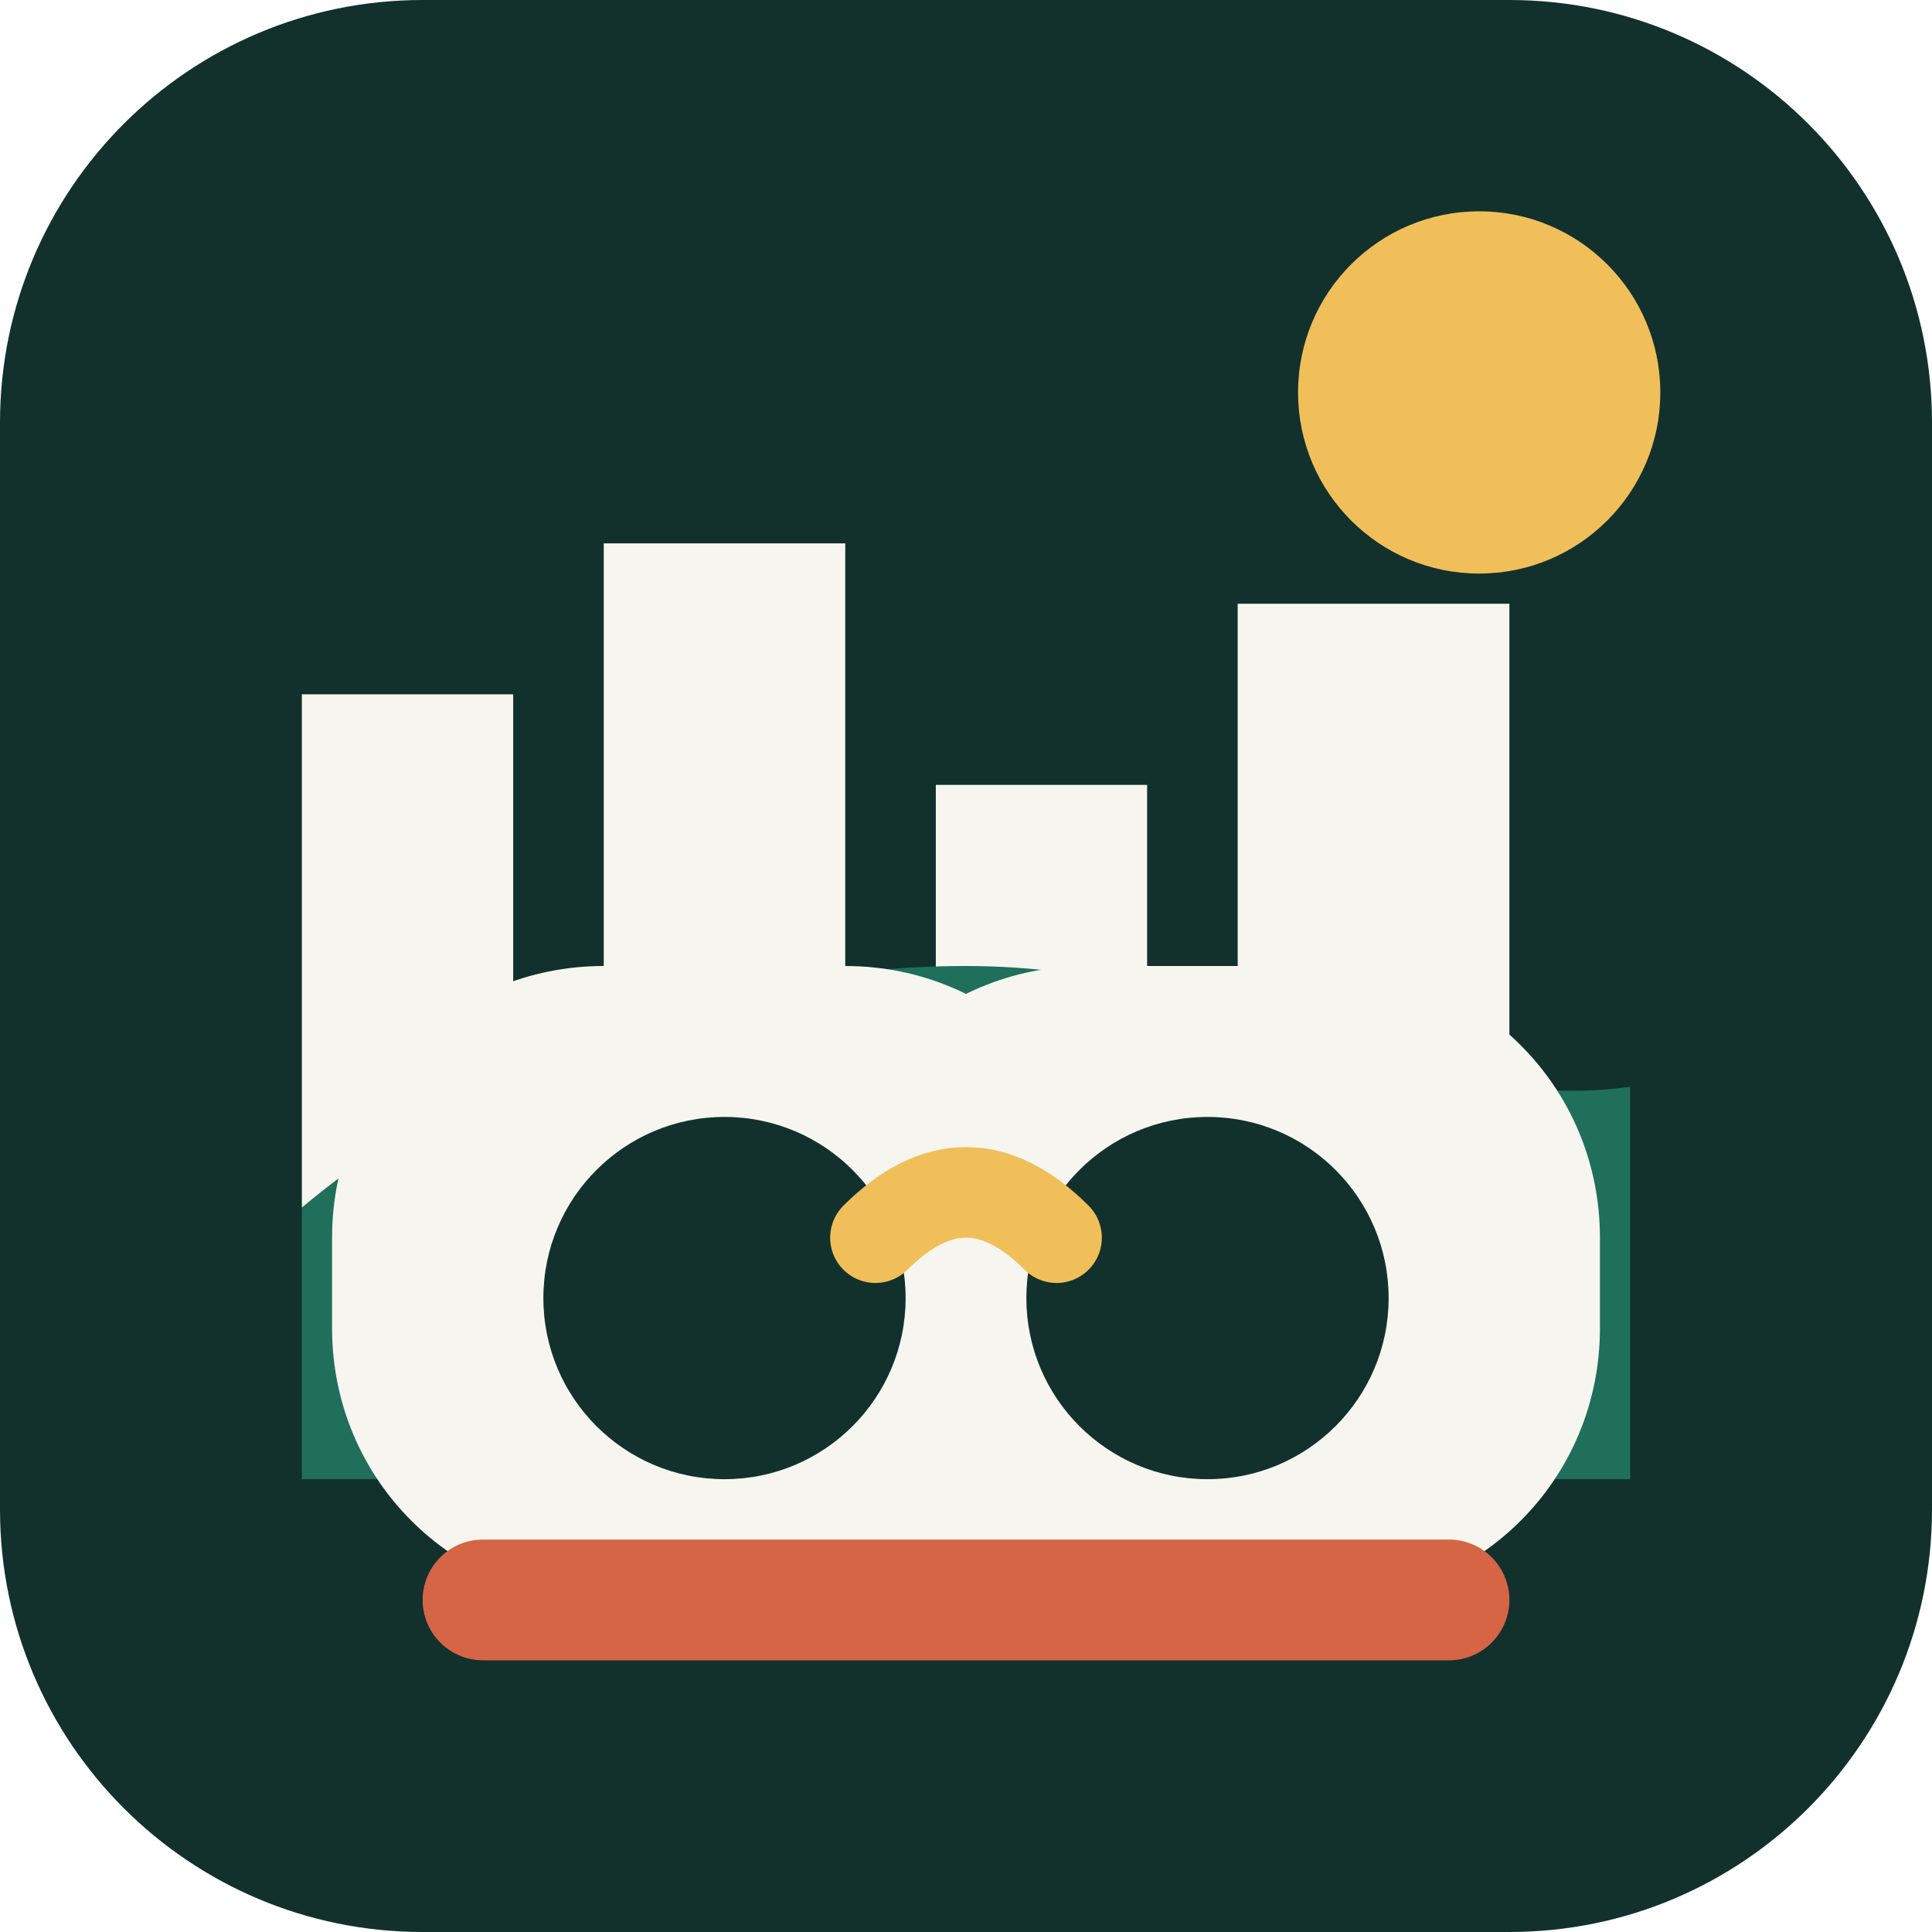
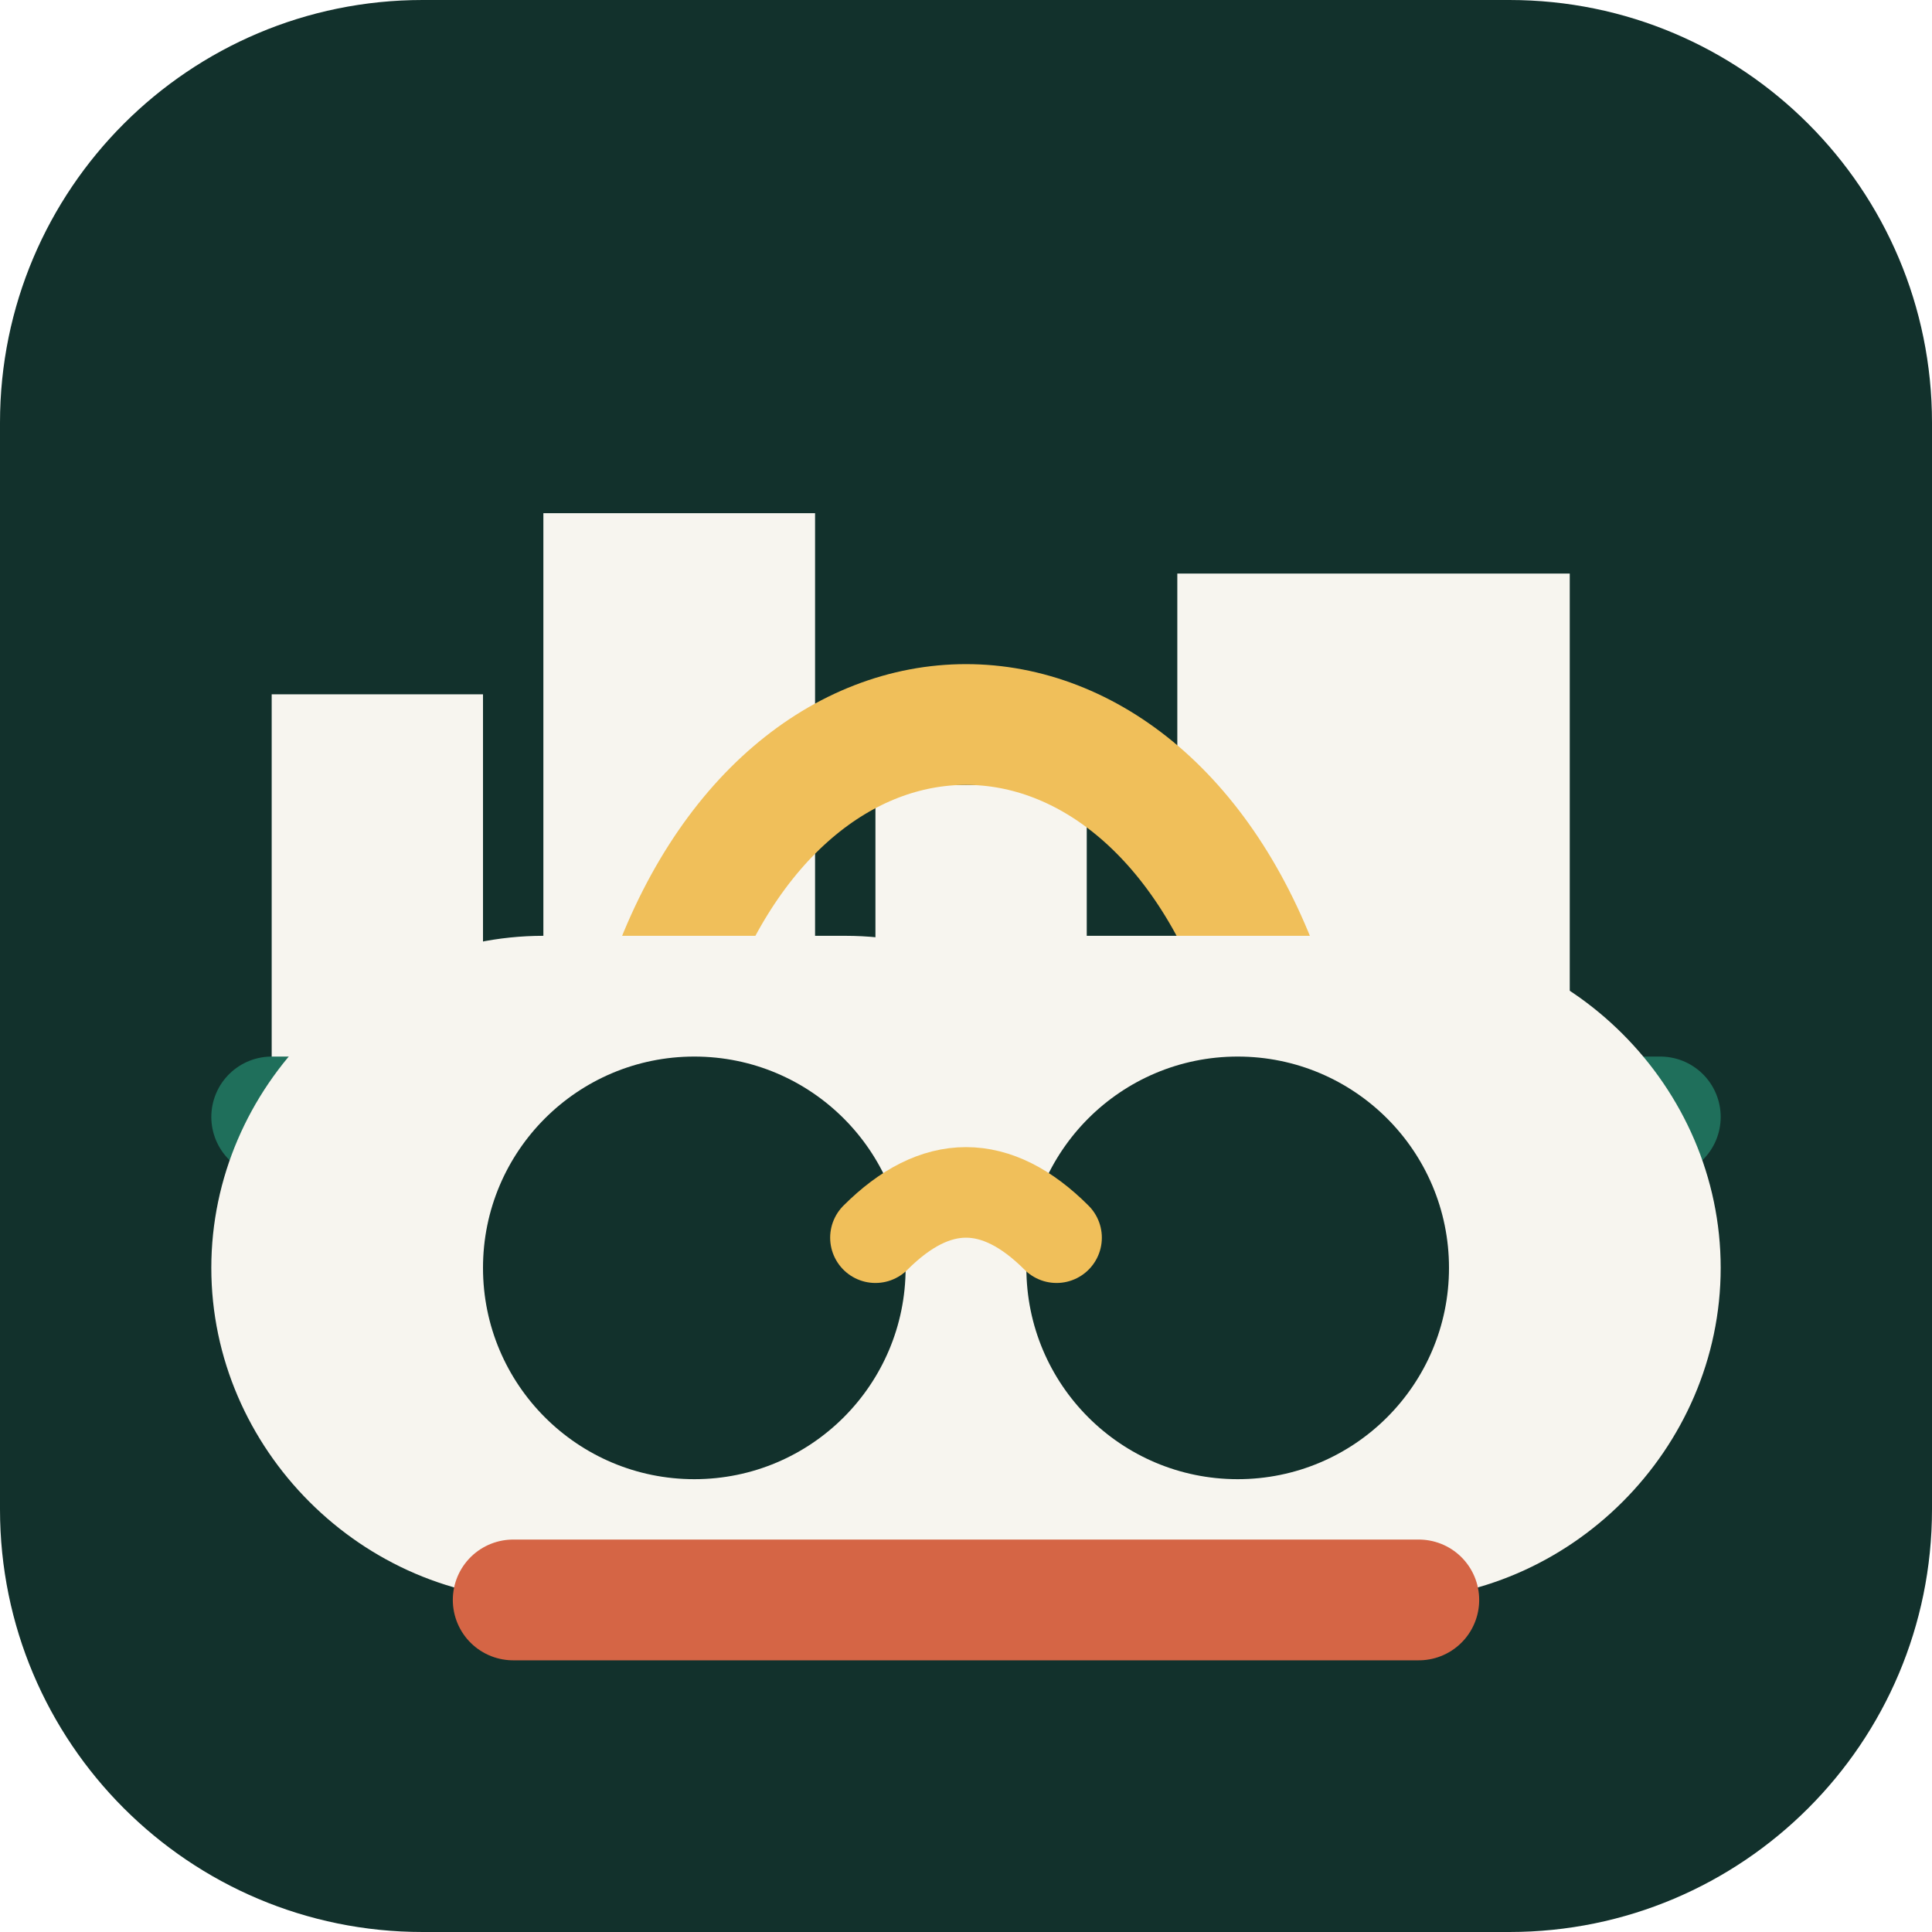
<svg xmlns="http://www.w3.org/2000/svg" viewBox="0 0 64 64">
  <rect width="64" height="64" rx="14" fill="#12312c" />
-   <circle cx="49" cy="13" r="6" fill="#f0bf5a" />
-   <path d="M10 23h7v17h-7zm10-5h8v22h-8zm11 8h7v14h-7zm10-6h9v20h-9z" fill="#f7f5ef" />
-   <path d="M10 40c6-5 14-8 22-8 9 0 15 5 22 4v13H10z" fill="#1f6f5b" />
-   <path d="M20 32h8c5 0 9 4 9 9v3c0 5-4 9-9 9h-8c-5 0-9-4-9-9v-3c0-5 4-9 9-9z" fill="#f7f5ef" />
-   <path d="M36 32h8c5 0 9 4 9 9v3c0 5-4 9-9 9h-8c-5 0-9-4-9-9v-3c0-5 4-9 9-9z" fill="#f7f5ef" />
-   <circle cx="24" cy="43" r="6" fill="#12312c" />
-   <circle cx="40" cy="43" r="6" fill="#12312c" />
+   <path d="M9 23h7v14H9zm9-6h9v20h-9zm11 9h7v11h-7zm10-7h13v18H39z" fill="#f7f5ef" />
+   <path d="M9 37h46" stroke="#1f6f5b" stroke-width="4" stroke-linecap="round" />
+   <path d="M22 33c2-6 6-9 10-9s8 3 10 9" fill="none" stroke="#f0bf5a" stroke-width="4" stroke-linecap="round" />
+   <path d="M18 31h10c6 0 11 5 11 11s-5 11-11 11H18C12 53 7 48 7 42s5-11 11-11z" fill="#f7f5ef" />
+   <path d="M36 31h10c6 0 11 5 11 11s-5 11-11 11H36c-6 0-11-5-11-11s5-11 11-11z" fill="#f7f5ef" />
+   <circle cx="23" cy="42" r="7" fill="#12312c" />
+   <circle cx="41" cy="42" r="7" fill="#12312c" />
  <path d="M29 41c2-2 4-2 6 0" fill="none" stroke="#f0bf5a" stroke-width="3" stroke-linecap="round" />
-   <path d="M16 53h32" stroke="#d56545" stroke-width="4" stroke-linecap="round" />
+   <path d="M17 53h30" stroke="#d56545" stroke-width="4" stroke-linecap="round" />
</svg>
